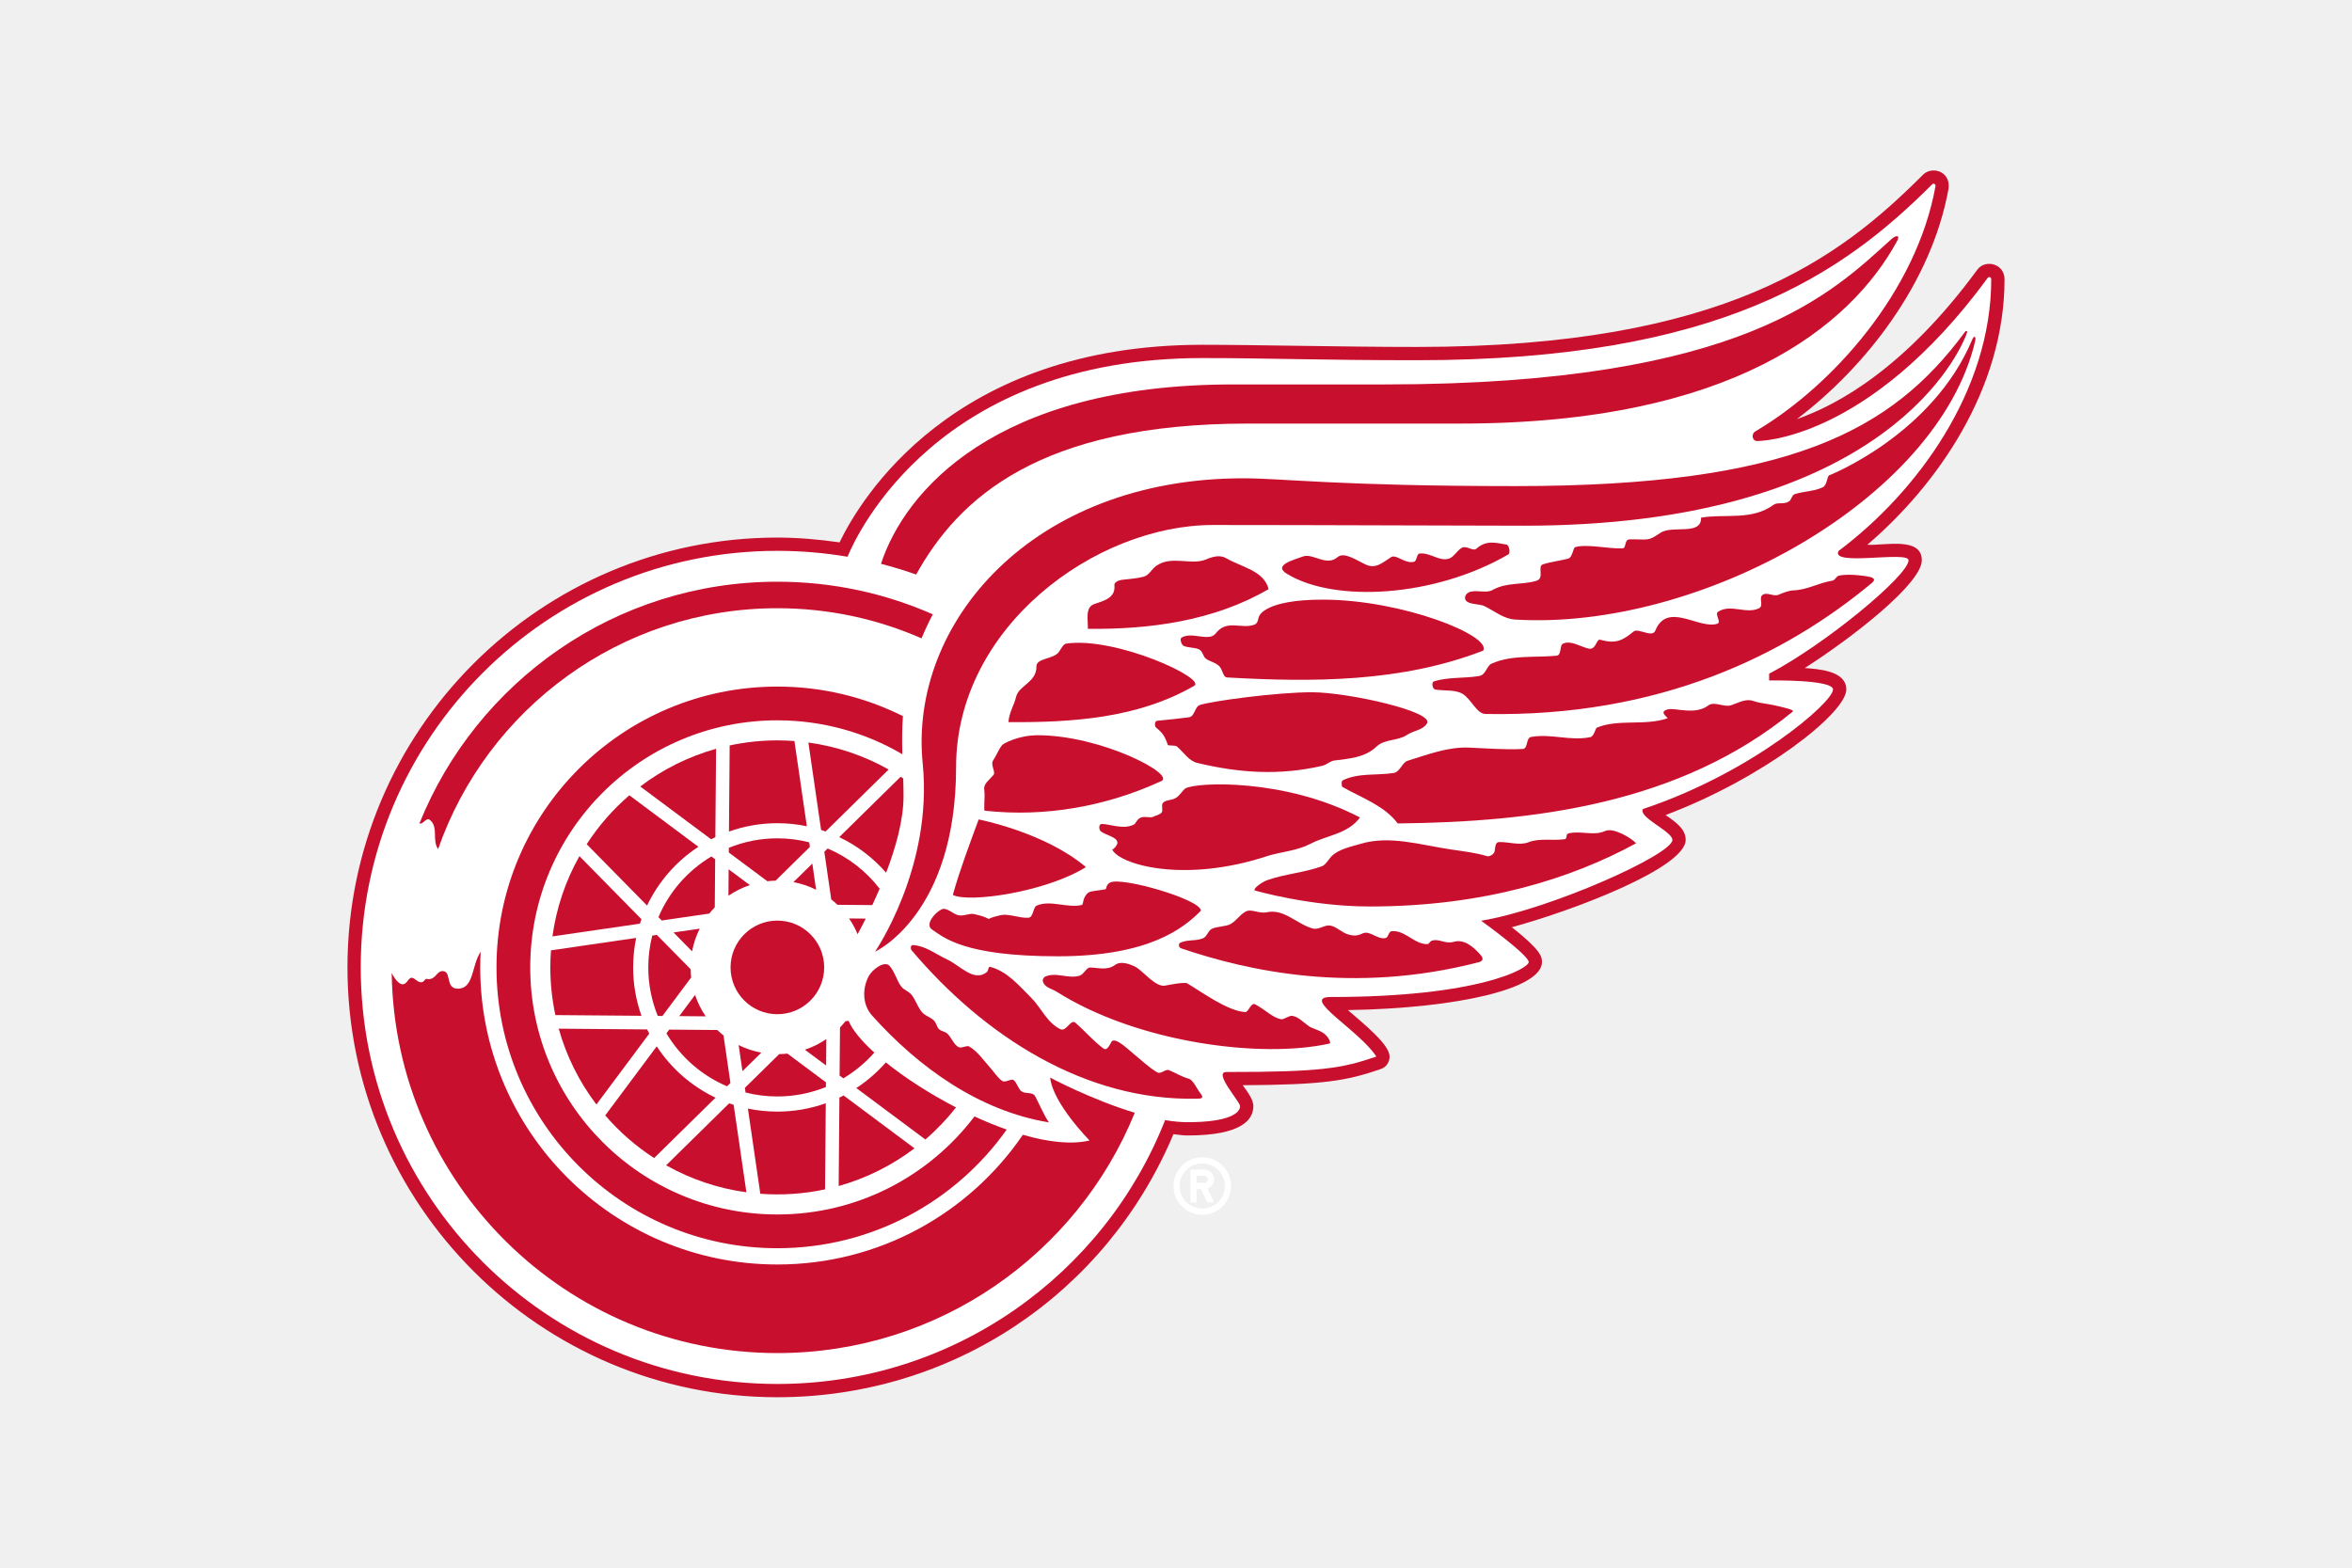
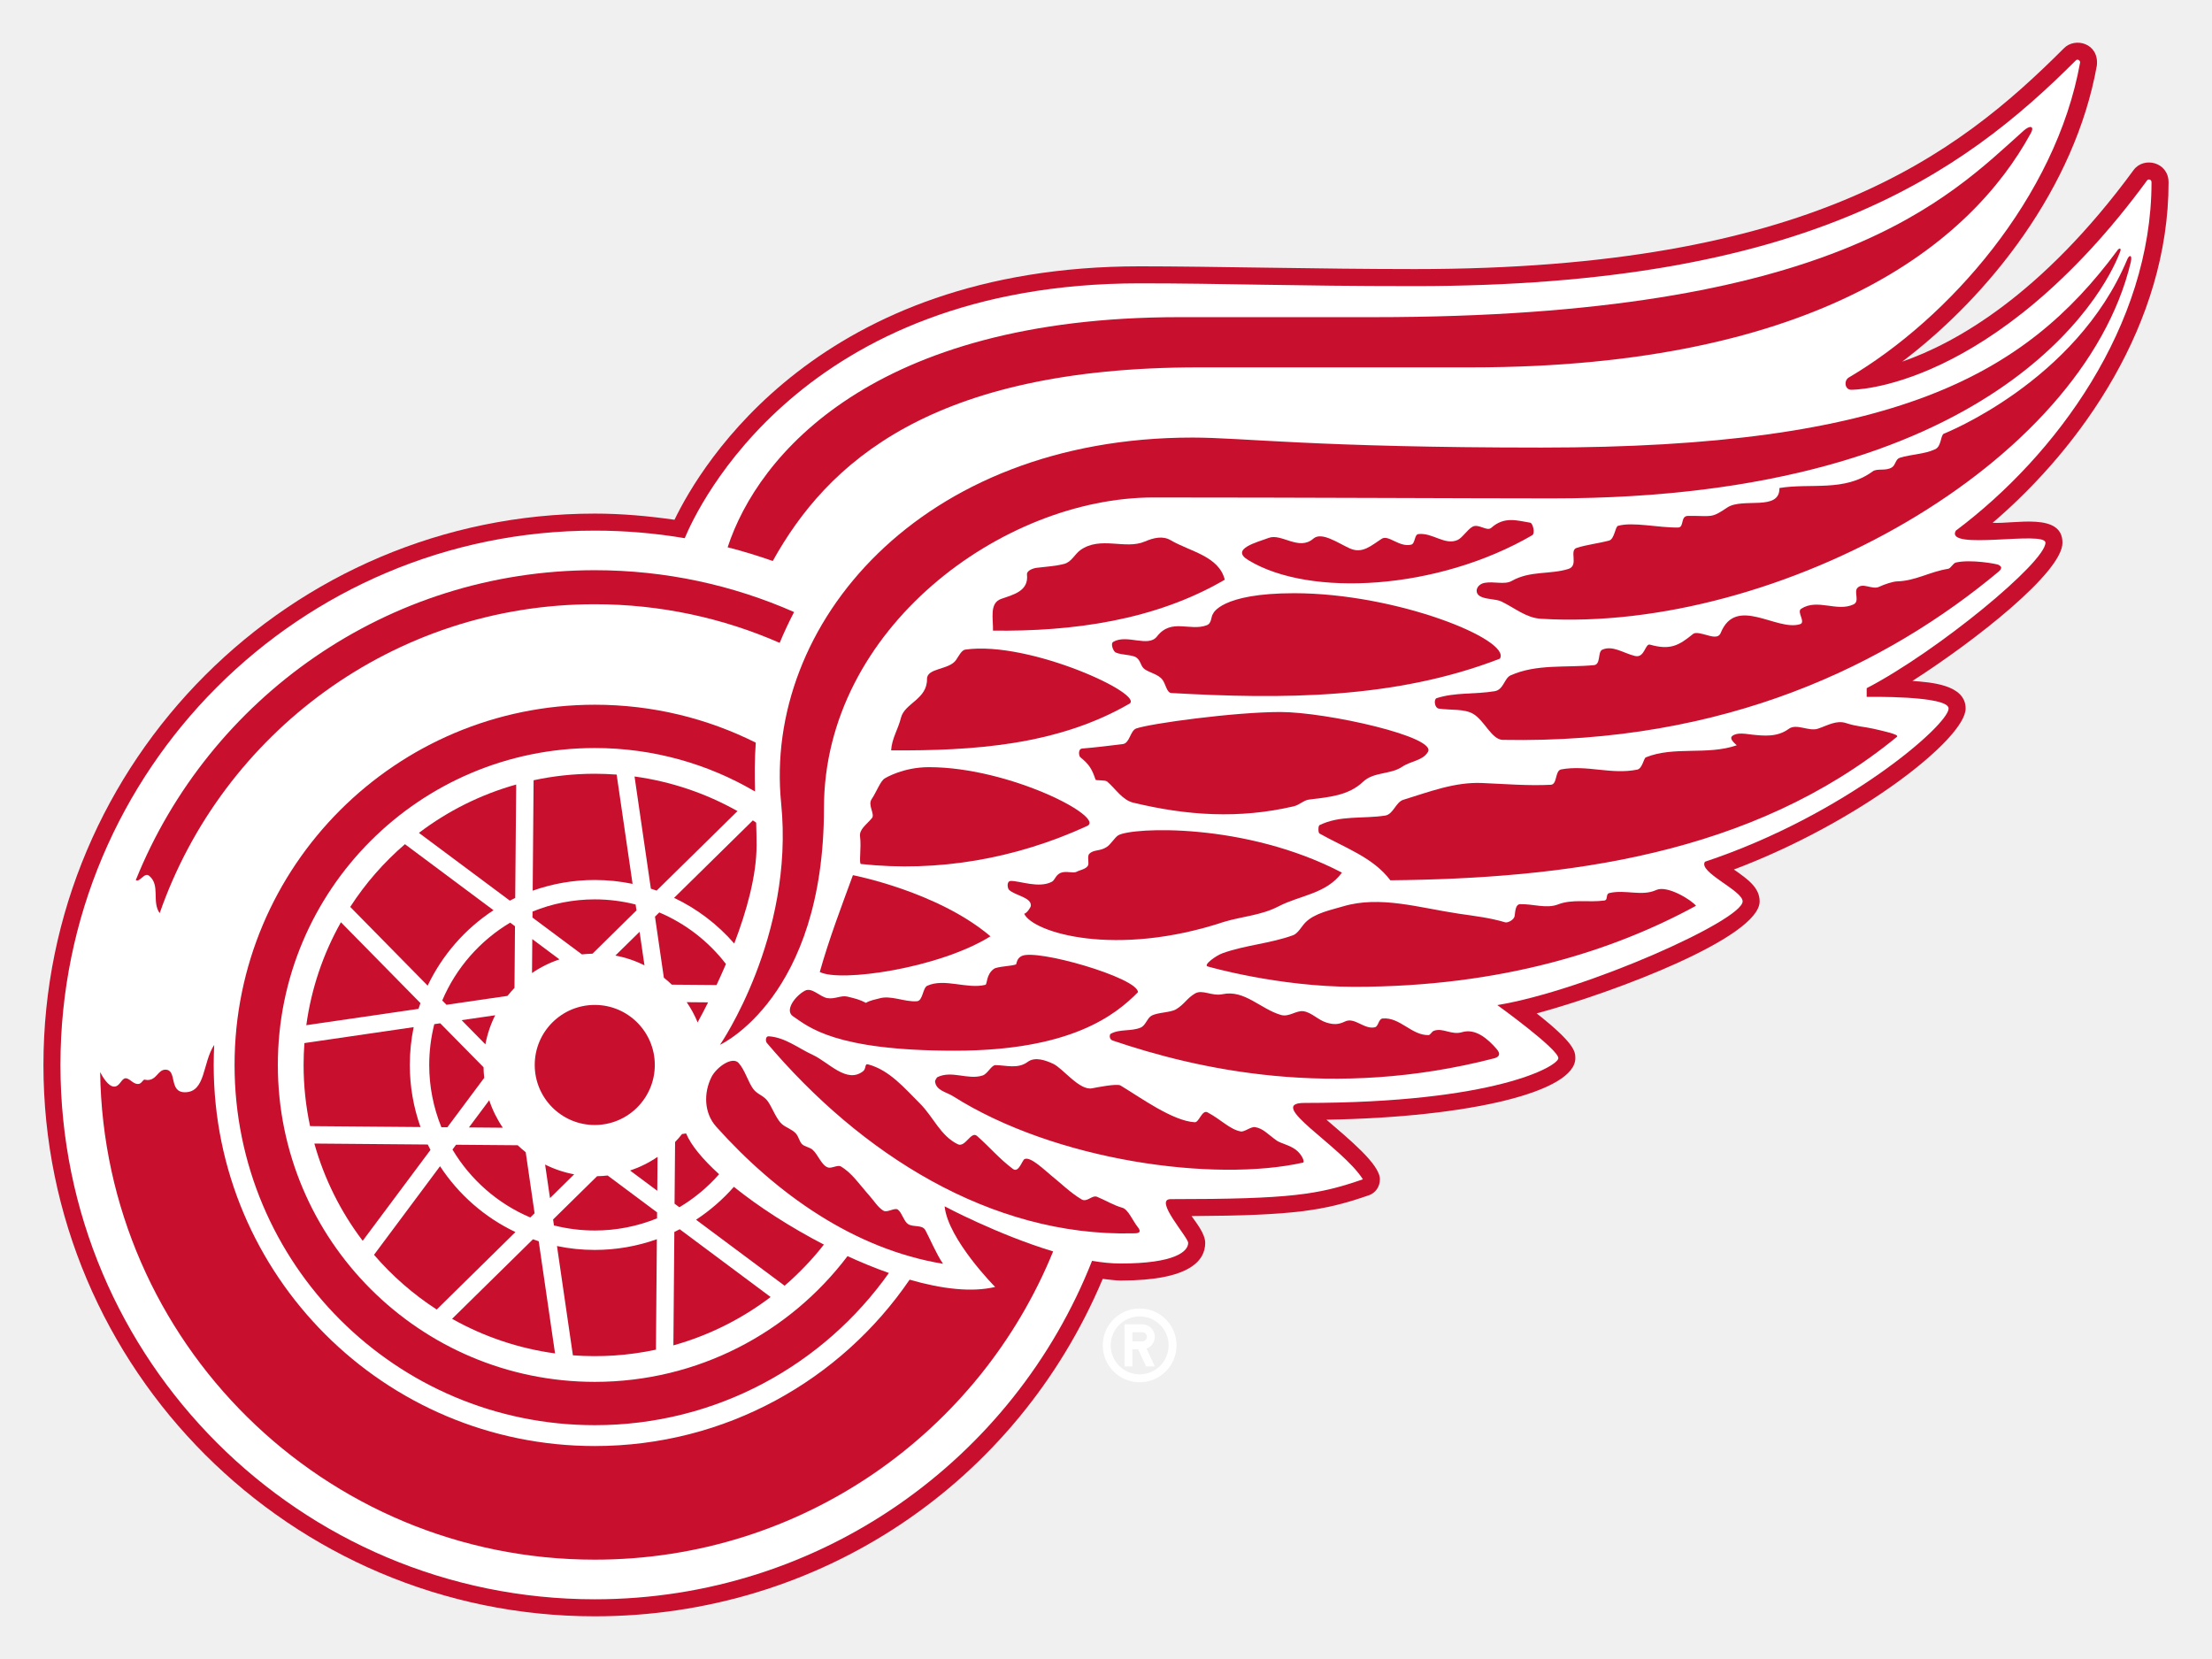
- <svg xmlns="http://www.w3.org/2000/svg" viewBox="0 0 960 640">
+ <svg xmlns="http://www.w3.org/2000/svg" viewBox="128 56 704 528">
  <path fill="#fff" d="M490.714 472.446c-6.481 0-11.742 5.253-11.742 11.738 0 6.478 5.261 11.74 11.742 11.74s11.734-5.262 11.734-11.739c0-6.486-5.253-11.739-11.734-11.739m0 20.958a9.21 9.21 0 0 1-6.522-2.698 9.219 9.219 0 0 1-2.698-6.522 9.207 9.207 0 0 1 9.22-9.214c5.094 0 9.218 4.12 9.218 9.214s-4.124 9.22-9.218 9.22m4.823-11.94a3.98 3.98 0 0 0-3.983-3.978h-5.656v13.4h2.514v-5.442h1.804l2.541 5.441h2.78l-2.652-5.674a3.99 3.99 0 0 0 2.652-3.748m-3.983 1.464h-3.142v-2.932h3.142a1.47 1.47 0 0 1 1.469 1.468 1.47 1.47 0 0 1-1.469 1.464" />
  <path fill="#c8102e" d="M762.178 222.393c28.437-24.3 55.997-63.485 55.997-108.357 0-6.495-7.923-8.322-11.136-3.906-29.301 39.985-56.933 55.177-73.624 60.96 27.756-21.013 54.976-55.323 61.939-94.232.765-7.1-6.957-9.172-10.526-5.456-33.983 33.978-80.769 70.237-206.502 70.237-30.382 0-65.112-.88-87.57-.88-102.083 0-139.625 63.137-148.088 80.665-8.404-1.214-16.914-1.963-25.373-1.963-96.753 0-175.47 78.716-175.47 175.478-.001 96.754 78.715 175.474 175.469 175.474 71.21 0 134.161-42.05 161.662-107.39 1.936.197 3.989.527 5.721.527 22.235 0 26.898-6.503 26.898-11.975 0-2.934-2.907-6.478-4.346-8.542 32.618-.176 42.185-1.704 56.302-6.582 2.296-.716 3.644-2.849 3.644-5.118 0-4.813-9.868-12.779-17.015-18.97 45.622-.766 79.215-8.914 79.215-19.584 0-2.084-.198-4.71-12.306-14.247 25.74-7 70.962-24.358 70.962-35.658 0-4.38-3.78-7.064-8.195-10.142 40.066-15.097 73.756-41.698 73.756-51.237 0-7.689-11.328-8.342-16.945-8.776 19.965-12.788 47.764-34.582 47.764-43.995 0-9.748-15.276-5.908-22.232-6.33z" />
  <path fill="#fff" d="M750.469 224.886c31.928-23.926 62.279-65.247 62.279-110.85 0-.96-.947-1.108-1.343-.708-49.354 67.382-94.235 66.72-94.235 66.72-1.962 0-2.426-2.754-.867-3.84 31.865-18.74 66.042-57.403 73.717-100.31.105-.574-.754-1.27-1.359-.67-36.246 36.249-86.059 71.83-210.336 71.83-39.8 0-60.57-.88-87.57-.88-107.766 0-140.905 71.627-144.828 81.108a171.5 171.5 0 0 0-28.633-2.41c-93.918 0-170.055 76.133-170.055 170.062s76.137 170.056 170.054 170.056c71.916 0 133.402-44.64 158.265-107.716 3.18.542 6.25.85 9.113.85 17.326 0 21.486-3.867 21.486-6.554 0-1.823-11.08-13.932-5.579-13.932 38.427 0 47.077-1.435 61.185-6.31-6.769-10.593-31.286-24.306-18.662-24.306 60.903 0 80.862-11.758 80.862-14.248 0-2.91-19.42-16.895-19.42-16.895 28.053-4.625 78.073-26.998 78.073-33.01 0-3.48-14.268-9.32-11.98-12.62 44.478-14.794 77.535-43.537 77.535-48.759 0-4.19-26.073-3.7-26.073-3.7v-2.77c22.547-11.722 56.892-40.065 56.892-46.3 0-3.973-32.229 2.683-28.521-3.838" />
  <path fill="#c8102e" d="M359.045 362.811a52.76 52.76 0 0 0-21.222-16.416l-1.368 1.341 2.825 19.428a34 34 0 0 1 2.537 2.218l14.233.118a252 252 0 0 0 2.995-6.689m-61.58-14.786 15.739 11.727a36 36 0 0 1 3.363-.225l14-13.776-.284-1.886a52.7 52.7 0 0 0-12.989-1.624 52.5 52.5 0 0 0-19.812 3.874zm34.092 4.532-7.705 7.561a35 35 0 0 1 9.257 3.117zm5.715 71.638a35.6 35.6 0 0 1-8.74 4.344l8.654 6.445zm-70.282 48.578 25.06-24.655c-9.797-4.649-18.098-11.945-24-20.95l-21.016 28.193a93 93 0 0 0 19.956 17.412m79.563-97.816a35 35 0 0 1 3.479 6.425 207 207 0 0 0 3.333-6.367zm-47.103 76.085a56 56 0 0 1-1.828-.622l-25.737 25.313a92.1 92.1 0 0 0 32.765 11.01zm46.912-34.312-1.291.192a34 34 0 0 1-2.214 2.536l-.17 19.634 1.534 1.136a53 53 0 0 0 12.646-10.513c-5.225-4.746-8.966-9.244-10.505-12.985m-49.043-51.048a35 35 0 0 1 8.741-4.344l-8.653-6.456zm-32.313 56.297a75 75 0 0 1-.865-1.723l-36.096-.305a92.4 92.4 0 0 0 15.389 30.953zm72.12 19.876-15.73-11.733q-1.675.19-3.362.22l-14.003 13.771.27 1.893a52.6 52.6 0 0 0 12.993 1.622 52.5 52.5 0 0 0 19.813-3.868zm-34.083-4.542 7.694-7.567a35.3 35.3 0 0 1-9.252-3.107zm39.573 10.78-.301 36.091a92.3 92.3 0 0 0 30.948-15.389l-28.932-21.569a69 69 0 0 1-1.715.867m-54.582-33.178a35.2 35.2 0 0 1-4.33-8.746l-6.459 8.653 10.789.094m4.738 5.577-19.626-.164-1.14 1.53c5.715 9.594 14.386 17.233 24.768 21.618l1.363-1.346-2.822-19.418a38 38 0 0 1-2.543-2.22m-1.03-50.078.16-19.628-1.526-1.145c-9.599 5.718-17.23 14.39-21.627 24.776l1.349 1.371 19.425-2.835q1.05-1.321 2.219-2.539m-16.826 10.263 7.565 7.701a35.1 35.1 0 0 1 3.116-9.256zm-8.696 1.27a53.3 53.3 0 0 0-1.614 12.993 52.5 52.5 0 0 0 3.871 19.81l1.905.016 11.733-15.735a31 31 0 0 1-.221-3.362l-13.778-13.992zm39.047 70.62 5.065 34.78c8.85.667 17.75.062 26.428-1.795l.295-35.154a58.9 58.9 0 0 1-19.761 3.408c-4.121 0-8.146-.424-12.027-1.239M368.79 325.03c0-2.398-.052-4.8-.132-7.22a59 59 0 0 0-1.054-.709l-25.063 24.65a58.95 58.95 0 0 1 19.144 14.541c3.871-10.125 7.105-21.51 7.105-31.263zm-78.526 17.61c.567-.29 1.134-.586 1.712-.859l.303-36.093a92.3 92.3 0 0 0-30.954 15.39zm39.063-5.332-5.071-34.786a99 99 0 0 0-6.962-.264c-6.675 0-13.192.718-19.469 2.07l-.291 35.146a58.8 58.8 0 0 1 19.76-3.405c4.127 0 8.149.43 12.033 1.24m60.889 114.8c-10.697-5.534-20.779-12.044-28.646-18.385a59.9 59.9 0 0 1-12.042 10.473l28.185 21.004a93.7 93.7 0 0 0 12.503-13.093m-27.498-137.963a92.2 92.2 0 0 0-32.769-11.017l5.198 35.705a68 68 0 0 1 1.831.617zM224.623 394.94c0 6.68.711 13.19 2.059 19.463l35.147.292a58.9 58.9 0 0 1-3.4-19.755c0-4.129.423-8.146 1.23-12.04l-34.774 5.075a92 92 0 0 0-.262 6.965m.865-12.658 35.702-5.2c.196-.619.41-1.214.625-1.828l-25.31-25.734a91.9 91.9 0 0 0-11.017 32.762m13.976-37.648 24.647 25.057a59 59 0 0 1 20.955-23.998l-28.187-21.018a92.7 92.7 0 0 0-17.415 19.96M317.293 414.047c10.553 0 19.108-8.555 19.108-19.109s-8.555-19.108-19.108-19.108-19.108 8.555-19.108 19.108 8.555 19.11 19.108 19.11" />
  <path fill="#c8102e" d="M317.294 280.29c-63.317 0-114.642 51.33-114.642 114.65s51.325 114.642 114.642 114.642c38.654 0 72.833-19.128 93.608-48.435a154 154 0 0 1-13.165-5.366c-18.42 24.31-47.592 40.017-80.443 40.017-55.705 0-100.867-45.159-100.867-100.858s45.162-100.87 100.867-100.87c18.61 0 36.047 5.052 51.011 13.845-.137-4.997-.162-10.142.232-15.554-15.419-7.722-32.824-12.072-51.243-12.072" />
  <path fill="#c8102e" d="M444.715 465.59c-7.405 1.772-16.958.652-27.217-2.316-21.837 31.961-58.572 52.947-100.206 52.947-66.973 0-121.28-54.298-121.28-121.282 0-2.15.061-4.278.163-6.395-3.75 5.69-2.669 15.08-9.319 15.08-5.274 0-2.351-7.185-6.211-7.185-2.402 0-2.739 3.296-5.726 3.296-.349 0-.66-.125-.886-.125-.642 0-.928 1.393-2.144 1.393-1.553 0-2.643-1.833-3.876-1.833-1.391 0-1.834 2.654-3.678 2.654-1.892 0-3.723-3.166-4.461-4.614 1.218 85.916 71.23 155.176 157.42 155.176 65.963 0 122.441-40.56 145.879-98.102-17.659-5.34-34.535-14.352-34.535-14.352 1.077 10.522 16.077 25.658 16.077 25.658M175.476 334.74c3.636 3.004.738 8.262 3.347 11.88 19.972-57.24 74.425-98.315 138.471-98.315 20.931 0 40.834 4.397 58.847 12.297a124 124 0 0 1 4.588-9.808c-19.411-8.556-40.866-13.316-63.435-13.316-66.157 0-122.768 40.812-146.077 98.621 1.297.85 2.725-2.627 4.259-1.36m334.082-161.82h86.63c110.667 0 159.121-39.565 178.208-74.637 1.101-2.109-.254-2.551-2.357-.682-24.093 21.615-60.041 59.343-206.821 59.343h-61.94c-97.434 0-134.125 43.934-143.694 73.236a171 171 0 0 1 14.36 4.367c17.321-31.185 50.333-61.627 135.614-61.627" />
  <path fill="#c8102e" d="M507.526 195.261c-86.692 0-136.627 59.54-130.912 116.43 4.259 42.385-19.46 76.821-19.46 76.821s33.084-14.98 33.084-75.338c0-57.208 56.911-98.846 104.875-98.846 46.381 0 100.197.291 126.881.291 141.509 0 175.749-65.375 180.624-78.132.859-1.914-.379-1.526-.845-.637-29.544 39.843-70.914 62.596-183.17 62.596-72.11 0-94.912-3.185-111.077-3.185" />
  <path fill="#c8102e" d="M539.848 244.8c-23.409 0-25.76 6.515-25.76 6.515-.74.908-.363 3.041-2.003 3.664-5.347 2.065-11.266-2.365-15.869 3.592-2.78 3.598-9.525-.839-13.899 1.701-.983.576.016 3.068.776 3.398 2.048.9 5.43.633 6.701 1.69 1.343 1.101 1.225 2.676 2.472 3.598 1.544 1.131 4.443 1.635 5.735 3.42 1.009 1.373 1.332 4.104 2.796 4.184 35.141 1.995 71.215 1.99 104.561-10.929 3.777-5.947-32.715-20.834-65.51-20.834M401.725 322.29c.463 3.4-.424 8.618.281 8.687 24.46 2.67 49.289-1.679 71.923-12.068 6.299-2.673-24.581-18.75-50.271-18.75-8.347 0-14.031 3.551-14.031 3.551-1.432.823-2.58 4.178-4.246 6.68-1.241 1.856 1.135 4.767.138 5.964-1.844 2.222-4.121 3.584-3.794 5.935zm33.451-59.54c-1.183.198-2.073 2.12-2.95 3.366-2.22 3.125-9.251 2.434-9.193 5.991.08 6.485-7.144 7.672-8.292 12.343-.897 3.662-2.865 6.428-3.135 10.368 25.952.14 52.649-1.533 75.656-14.745 6.014-2.739-31.687-20.272-52.086-17.324m82.626-22.25c-1.888-7.528-11.023-8.938-17.249-12.58-2.47-1.448-5.369-.788-8.221.437-6.181 2.654-14.128-1.852-20.507 2.731-1.816 1.32-2.788 3.772-5.136 4.38-2.915.758-5.856.878-8.832 1.255-1.092.152-3.14.89-3.006 2.13.595 5.292-4.33 6.396-8.237 7.762-3.82 1.343-2.463 6.381-2.582 10.092 25.283.322 51.587-3.24 73.77-16.207M388.905 365.343c6.5 3.38 37.935-1.16 54.324-11.347-16.835-14.28-43.777-19.46-43.777-19.46-3.736 10.193-7.601 20.337-10.547 30.808" />
  <path fill="#c8102e" d="M384.193 371.296c-3.07 1.632-6.591 6.266-3.805 8.148 4.988 3.381 13.264 10.957 51.438 10.957 37.172 0 51.314-11.488 58.348-18.62 0-4.604-32.703-14.024-37.093-11.467-1.349.67-1.508 2.021-1.69 2.616-1.467.575-6.01.646-7.089 1.434-2.535 1.861-2.031 4.897-2.708 5.076-5.801 1.443-12.991-2.21-18.484.292-1.473.68-1.346 4.78-3.298 4.928-3.977.3-8.355-2.065-12.143-.856-.674.223-2.723.52-4.068 1.368-2.082-1.068-3.189-1.327-5.909-1.986-2.011-.493-3.955.89-6.419.472-2.307-.402-4.898-3.524-7.08-2.362m150.733-26.838c6.865-3.574 15.126-3.913 20.17-10.73-30.813-16.095-66.796-14.429-71.19-11.886-1.085.634-2.348 2.878-3.725 3.756-2.115 1.387-4.077.72-5.478 2.122-.84.84.082 3.058-.51 3.88-.773 1.087-2.48 1.28-3.545 1.854-1.082.592-3.367-.374-5.069.344-1.695.72-1.764 2.307-2.873 2.87-4.133 2.105-10.129-.337-12.975-.293-1.468.025-1.087 2.34-.614 2.805 1.842 1.825 7.171 2.382 6.968 5.085-.047.554-1.324 2.44-2.131 2.544 2.825 6.031 29.107 14.03 63.678 2.562 5.773-1.737 11.741-2.028 17.294-4.914zm39.327-44.416c2.828-1.893 6.431-1.915 8.115-4.592 3.731-4.842-32.269-12.844-46.876-12.844-14.516 0-41.321 3.642-45.921 5.258-1.905.792-2.007 4.68-4.243 4.955-4.304.53-8.568 1.051-12.899 1.415-1.423.115-1.066 2.397-.622 2.747 2.815 2.274 3.686 3.683 4.872 7.166.119.328 3.042.04 3.681.584 2.813 2.428 4.823 5.883 8.347 6.74 17.048 4.09 33.527 5.218 50.978 1.163 1.869-.429 3.238-1.949 4.905-2.153 6.123-.792 12.494-1.162 17.24-5.682 3.35-3.196 8.694-2.243 12.423-4.757m41.407-73.704c1.002-.62.187-3.862-.653-3.986-3.908-.594-8.143-2.174-12.372 1.622-1.43 1.291-4.095-1.487-6.075-.29-1.602.951-3.182 3.514-4.67 4.177-4.056 1.803-7.99-2.409-12.467-1.885-1.313.145-.994 3.066-2.299 3.372-3.85.911-7.215-3.282-9.387-1.872-3.326 2.144-6.119 4.875-10.145 3.063-3.865-1.756-8.968-5.409-11.61-3.107-4.59 4.008-10.173-1.8-14.209-.235-3.42 1.325-12.615 3.516-6.342 7.153 19.485 11.796 60.172 9.453 90.23-8.01zM422.515 447.534c-1.018-1.847-3.653-.856-5.467-1.923-1.316-.798-1.946-3.54-3.235-4.6-.996-.82-3.4 1.04-4.635.318-1.753-1.029-3.091-3.25-4.46-4.78-1.522-1.689-2.92-3.525-4.418-5.215-1.404-1.589-2.904-3.042-4.697-4.102-.963-.57-2.835.661-4 .358-2.062-.55-3.262-4.135-4.949-5.632-.969-.86-2.516-.978-3.373-1.792-.878-.846-1.065-2.398-1.988-3.42-1.219-1.338-3.003-1.814-4.322-2.893-1.786-1.462-3.124-5.165-4.5-7.204-1.374-2.04-3.409-2.266-4.73-4.053-1.655-2.24-2.624-6.004-4.647-8.27-2.026-2.293-7.099 1.363-8.65 4.45-2.543 5.048-2.394 11.46 1.484 15.787 19.078 21.313 43.851 38.99 72.204 43.656-2.115-3.05-4.344-8.369-5.617-10.685m62.734-7.135c-2.888-.804-5.42-2.4-8.066-3.493-1.632-.672-3.205 1.861-4.964.814-3.559-2.124-6.62-5.169-9.453-7.432-2.246-1.798-6.75-6.308-8.686-5.399-.762.34-1.858 4.53-3.697 3.15-4.434-3.323-7.314-6.897-11.452-10.522-1.896-1.649-3.703 3.804-6.108 2.65-5.533-2.69-7.761-8.688-12.017-12.937-4.967-4.945-9.715-10.674-16.547-12.485-1.135-.298-.51 1.357-1.573 2.19-5.219 4.073-10.964-2.887-16.033-5.21-4.649-2.147-8.74-5.555-13.971-5.91-1.109-.083-1.059 1.591-.638 2.09 29.797 35.248 71.143 61.692 116.555 60.626 1.054-.024 3.204.094 1.437-2.095-1.412-1.734-2.997-5.539-4.787-6.037m42.177-25.676c-1.326-.196-3.386 1.596-4.536 1.38-3.522-.662-6.308-3.825-10.58-6.08-1.762-.93-2.679 3.235-4.06 3.147-7.084-.404-17.319-7.914-23.642-11.702-1.12-.677-7.879.671-9 .897-4.066.818-9.238-6.3-12.434-7.802-2.423-1.128-5.796-2.323-8.094-.602-3.119 2.32-6.825 1.076-10.24 1.03-1.325-.029-2.495 2.791-4.138 3.308-4.659 1.495-9.815-1.745-14.387.537-.133.062-.757 1.02-.722 1.35.314 2.865 3.516 3.347 5.627 4.635 32.746 20.771 83.314 27.496 111.491 21.194.638-.198-.358-2.607-2.258-4.057-1.965-1.509-4.862-2.076-6.084-2.933-2.844-1.993-4.36-3.914-6.943-4.302Zm65.918-30.227c-3.466 1.026-6.147-1.514-9.026-.415-.661.258-1.112 1.348-1.663 1.354-5.429.107-9.046-5.735-14.574-5.294-1.367.107-1.341 2.528-2.505 2.802-3.405.798-6.425-3.322-9.495-1.844-2.189 1.07-3.73.99-5.828.375-2.72-.799-4.74-3.217-7.366-3.63-2.321-.365-4.603 1.936-7.222 1.174-6.513-1.897-11.564-8.088-18.557-6.605-3.452.73-6.42-1.632-8.803-.203-2.616 1.55-3.359 3.435-6.01 5.011-1.795 1.09-5.999.952-7.879 2.091-1.423.873-1.787 3.07-3.416 3.744-3.059 1.264-6.679.366-9.544 1.988-.337.187-.526 1.787.702 2.13 26.7 9.05 69.915 19.007 121.535 5.611 1.591-.485 1.921-1.437.627-2.932-2.835-3.279-6.73-6.62-10.976-5.357m61.776-45.24c-4.562 2.121-9.845-.236-14.902.965-1.321.313-.308 2.197-1.63 2.381-4.957.702-10.1-.565-14.747 1.25-3.634 1.412-7.994-.192-11.994-.09-1.522.04-1.558 2.081-1.792 3.734-.215 1.402-2.332 2.242-2.957 2.057-4.955-1.473-9.703-2.006-14.727-2.744-12.617-1.864-25.107-5.875-36.97-2.332-3.87 1.162-9.002 2.13-11.967 5.142-1.139 1.167-2.353 3.47-3.87 4.023-7.26 2.64-15.166 3.13-22.4 5.706-2.187.771-6.351 3.838-4.793 4.24 0 0 22.32 6.48 46.673 6.48 46.868 0 82.597-11.532 108.734-25.792-1.501-1.893-9.203-6.629-12.658-5.02m51.43-51.332c-2.874.947-6.797-1.767-9.255.047-3.67 2.706-7.981 2.216-11.75 1.828-1.798-.19-4.617-.823-6.208.421-1.029.81.449 2.106 1.412 2.976-9.486 3.265-19.95.19-28.946 3.842-.674.274-1.08 3.576-2.742 3.907-8.259 1.67-15.986-1.574-24.176-.074-2.082.385-1.159 4.792-3.336 4.897-7.354.36-14.517-.258-21.862-.564-8.737-.364-16.787 2.805-25.031 5.332-2.454.738-3.189 4.636-5.829 5.035-7.127 1.088-14.381-.16-20.88 3.05-.439.215-.468 2.401.011 2.66 7.966 4.501 17.095 7.61 22.54 14.887 55.435-.583 115.085-7.829 161.241-45.673.91-.738-4.556-1.878-7.499-2.56-2.869-.666-5.231-.666-8.71-1.803-3.095-1.02-5.953.801-8.98 1.792m57.557-52.137c-.563-.339-8.952-1.85-13.591-.76-.994.234-1.58 1.852-2.51 2.004-5.991.96-10.211 3.821-16.295 4.008-1.272.03-4.008.936-5.646 1.715-2.208 1.066-5.233-1.524-6.957.408-1.111 1.247.826 4.242-1.192 5.194-5.299 2.495-11.493-1.98-16.682 1.402-1.511.977 1.596 4.286-.352 4.902-7.461 2.332-20.361-9.249-25.245 2.775-.76 1.89-3.096 1.036-4.556.656-1.412-.366-3.408-1.019-4.248-.32-4.57 3.72-7.256 5.204-13.684 3.4-1.624-.468-1.654 4.367-4.812 3.598-3.612-.869-7.083-3.474-10.385-1.998-1.535.685-.404 4.701-2.64 4.92-8.984.856-18.245-.439-26.524 3.24-2.042.911-2.232 4.583-5.092 5.054-6.3 1.043-12.584.308-18.47 2.218-.955.306-.732 3.112.725 3.324 3.774.561 8.062-.025 10.958 1.701 3.555 2.122 5.807 8.104 9.302 8.245 71.19 1.376 122.619-24.135 157.896-53.558 1.396-1.212.672-1.715 0-2.128m-17.45-41.76c-1.069.486-.73 4.01-2.764 4.954-3.505 1.612-7.491 1.565-11.235 2.703-1.417.44-1.338 2.323-2.522 3.061-1.99 1.27-4.685.215-6.139 1.288-8.993 6.591-19.683 3.634-29.671 5.286.158 7.526-11.724 2.93-16.593 6.205-5.319 3.565-4.612 2.59-12.526 2.665-2.459.027-1.132 3.656-3.111 3.697-6.31.113-14.464-1.889-19.168-.52-.846.245-1.121 4.222-2.795 4.672-3.433.92-7.036 1.291-10.326 2.332-2.547.806.782 5.618-2.63 6.7-5.794 1.833-12.176.495-18.02 3.807-2.293 1.31-5.657.074-8.635.622-2.533.454-3.502 3.114-1.432 4.283 1.872 1.055 4.999.78 6.844 1.691 4.28 2.111 7.831 5.167 12.432 5.456 75.206 4.628 172.483-48.83 187.806-113.582.534-2.605-.661-2.125-1.193-.672-16.316 38.852-58.322 55.352-58.322 55.352" />
</svg>
